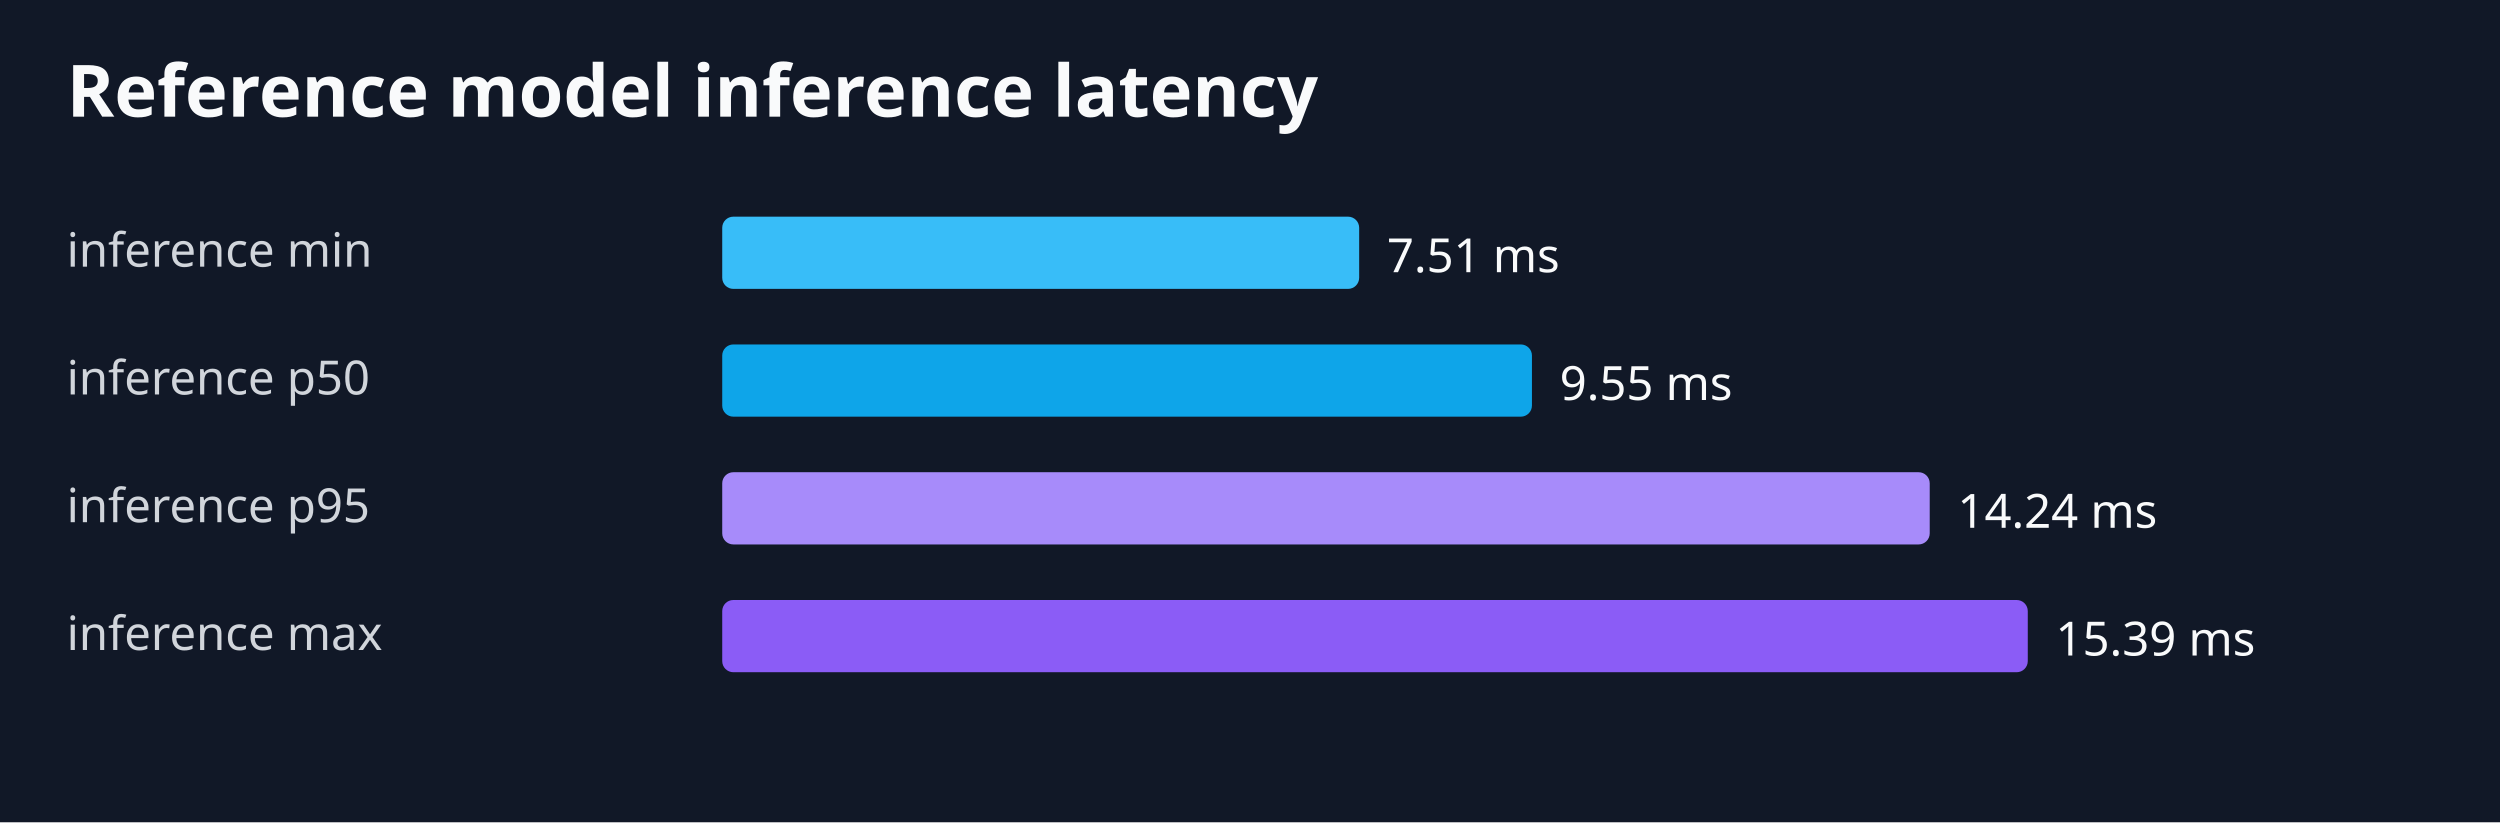
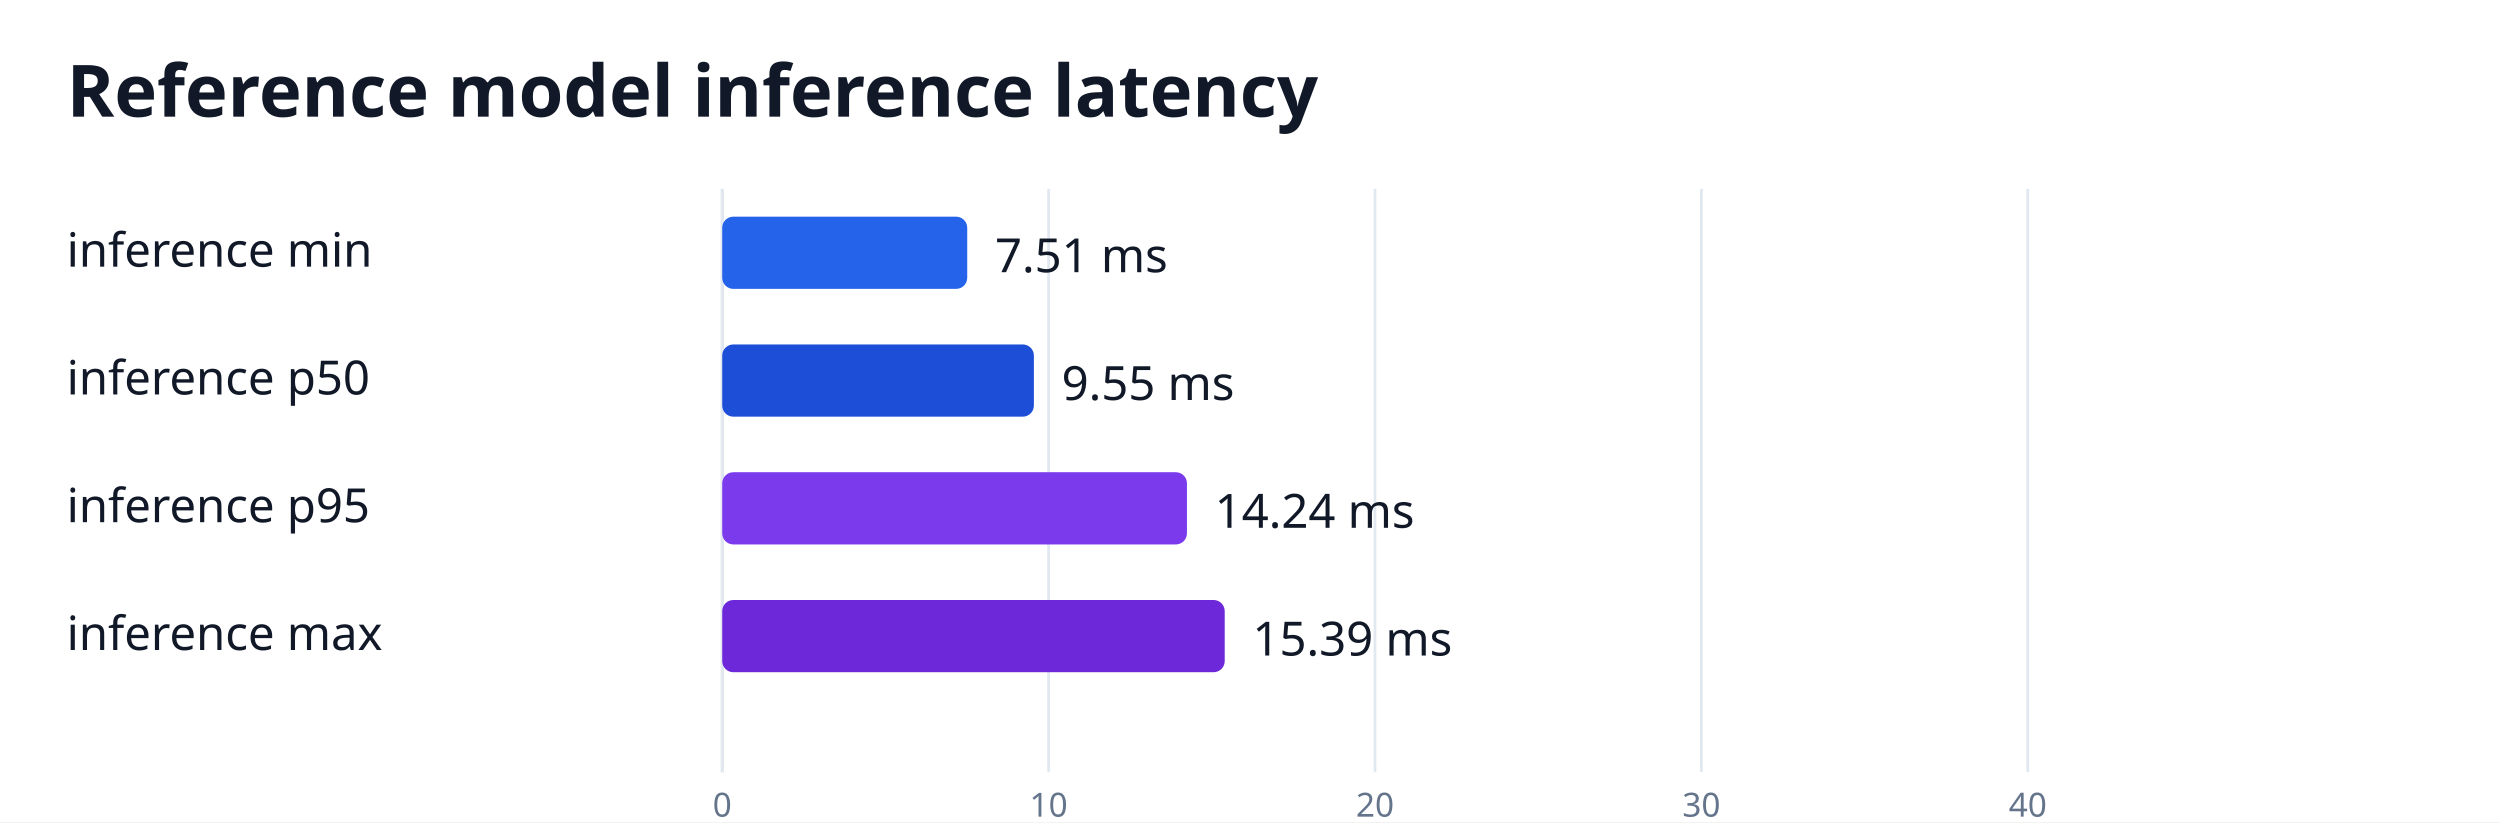
<svg xmlns="http://www.w3.org/2000/svg" width="900" height="296" viewBox="0 0 900 296">
-   <rect width="100%" height="100%" fill="#111827" />
-   <text x="24" y="42" fill="#f9fafb" font-family="sans-serif" font-size="26" font-weight="700">Reference model inference latency</text>
-   <text x="24" y="96" fill="#d1d5db" font-family="sans-serif" font-size="17">inference min</text>
-   <rect x="260" y="78" width="229.3" height="26" rx="4" fill="#38bdf8" />
-   <text x="499.3" y="98" fill="#f9fafb" font-family="sans-serif" font-size="17">7.51 ms</text>
-   <text x="24" y="142" fill="#d1d5db" font-family="sans-serif" font-size="17">inference p50</text>
-   <rect x="260" y="124" width="291.5" height="26" rx="4" fill="#0ea5e9" />
-   <text x="561.5" y="144" fill="#f9fafb" font-family="sans-serif" font-size="17">9.55 ms</text>
-   <text x="24" y="188" fill="#d1d5db" font-family="sans-serif" font-size="17">inference p95</text>
-   <rect x="260" y="170" width="434.7" height="26" rx="4" fill="#a78bfa" />
-   <text x="704.7" y="190" fill="#f9fafb" font-family="sans-serif" font-size="17">14.24 ms</text>
-   <text x="24" y="234" fill="#d1d5db" font-family="sans-serif" font-size="17">inference max</text>
-   <rect x="260" y="216" width="470.0" height="26" rx="4" fill="#8b5cf6" />
-   <text x="740.0" y="236" fill="#f9fafb" font-family="sans-serif" font-size="17">15.39 ms</text>
+   <rect width="100%" height="100%" fill="#ffffff" />
+   <text x="24" y="42" fill="#111827" font-family="sans-serif" font-size="26" font-weight="700">Reference model inference latency</text>
+   <line x1="260" y1="68" x2="260" y2="278" stroke="#cbd5e1" />
+   <line x1="260.0" y1="68" x2="260.0" y2="278" stroke="#e2e8f0" />
+   <text x="260.0" y="294" text-anchor="middle" fill="#64748b" font-family="sans-serif" font-size="12">0</text>
+   <line x1="377.5" y1="68" x2="377.5" y2="278" stroke="#e2e8f0" />
+   <text x="377.5" y="294" text-anchor="middle" fill="#64748b" font-family="sans-serif" font-size="12">10</text>
+   <line x1="495.0" y1="68" x2="495.0" y2="278" stroke="#e2e8f0" />
+   <text x="495.0" y="294" text-anchor="middle" fill="#64748b" font-family="sans-serif" font-size="12">20</text>
+   <line x1="612.5" y1="68" x2="612.5" y2="278" stroke="#e2e8f0" />
+   <text x="612.5" y="294" text-anchor="middle" fill="#64748b" font-family="sans-serif" font-size="12">30</text>
+   <line x1="730.0" y1="68" x2="730.0" y2="278" stroke="#e2e8f0" />
+   <text x="730.0" y="294" text-anchor="middle" fill="#64748b" font-family="sans-serif" font-size="12">40</text>
+   <text x="24" y="96" fill="#111827" font-family="sans-serif" font-size="17">inference min</text>
+   <rect x="260" y="78" width="88.2" height="26" rx="4" fill="#2563eb" />
+   <text x="358.2" y="98" fill="#111827" font-family="sans-serif" font-size="17">7.51 ms</text>
+   <text x="24" y="142" fill="#111827" font-family="sans-serif" font-size="17">inference p50</text>
+   <rect x="260" y="124" width="112.2" height="26" rx="4" fill="#1d4ed8" />
+   <text x="382.2" y="144" fill="#111827" font-family="sans-serif" font-size="17">9.55 ms</text>
+   <text x="24" y="188" fill="#111827" font-family="sans-serif" font-size="17">inference p95</text>
+   <rect x="260" y="170" width="167.3" height="26" rx="4" fill="#7c3aed" />
+   <text x="437.3" y="190" fill="#111827" font-family="sans-serif" font-size="17">14.24 ms</text>
+   <text x="24" y="234" fill="#111827" font-family="sans-serif" font-size="17">inference max</text>
+   <rect x="260" y="216" width="180.9" height="26" rx="4" fill="#6d28d9" />
+   <text x="450.9" y="236" fill="#111827" font-family="sans-serif" font-size="17">15.39 ms</text>
</svg>
